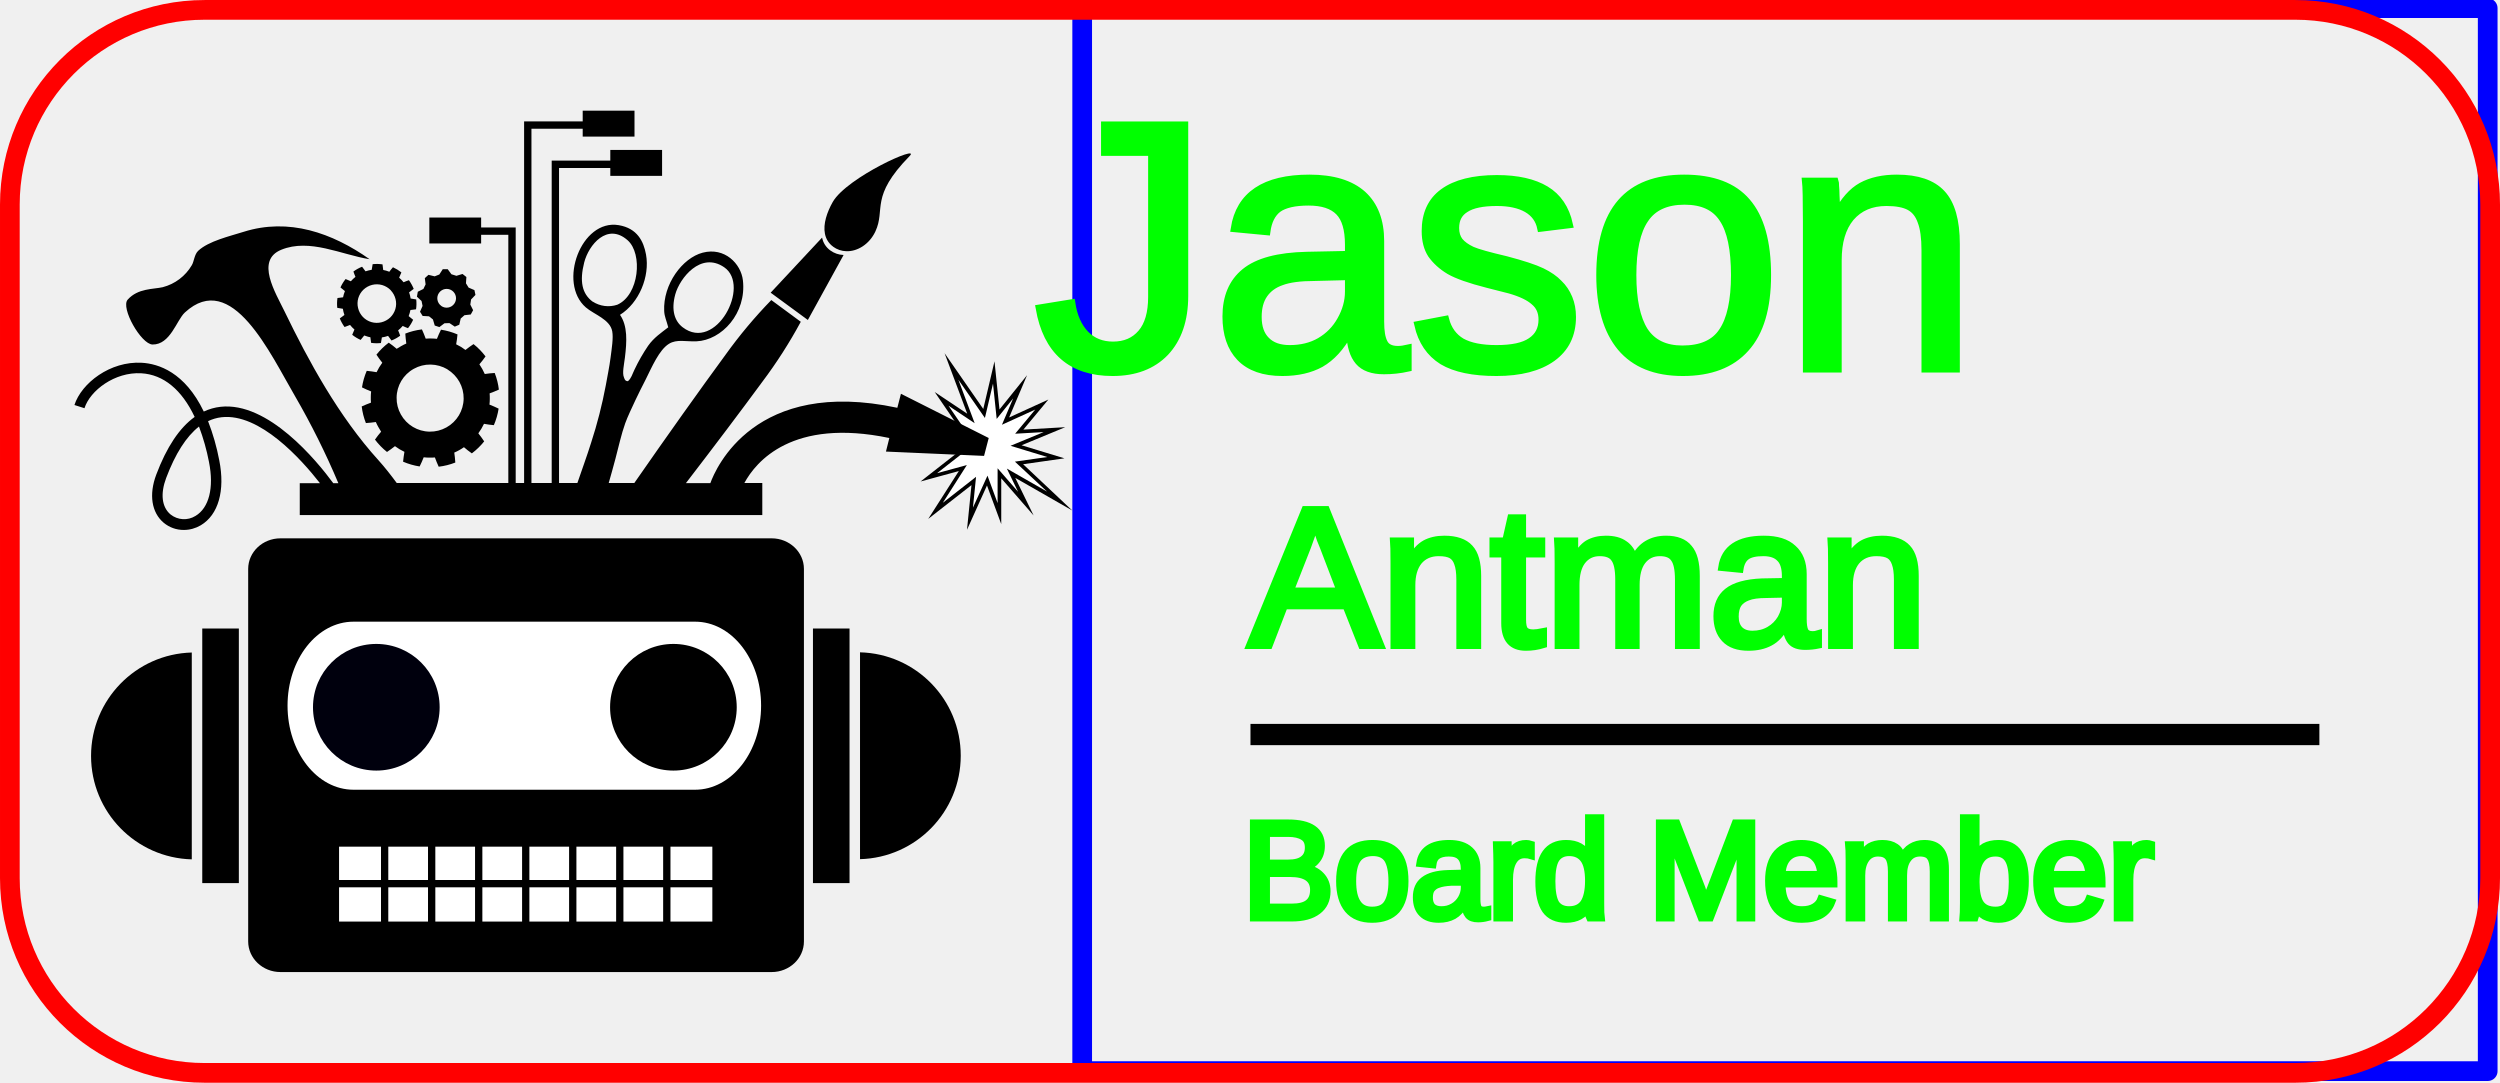
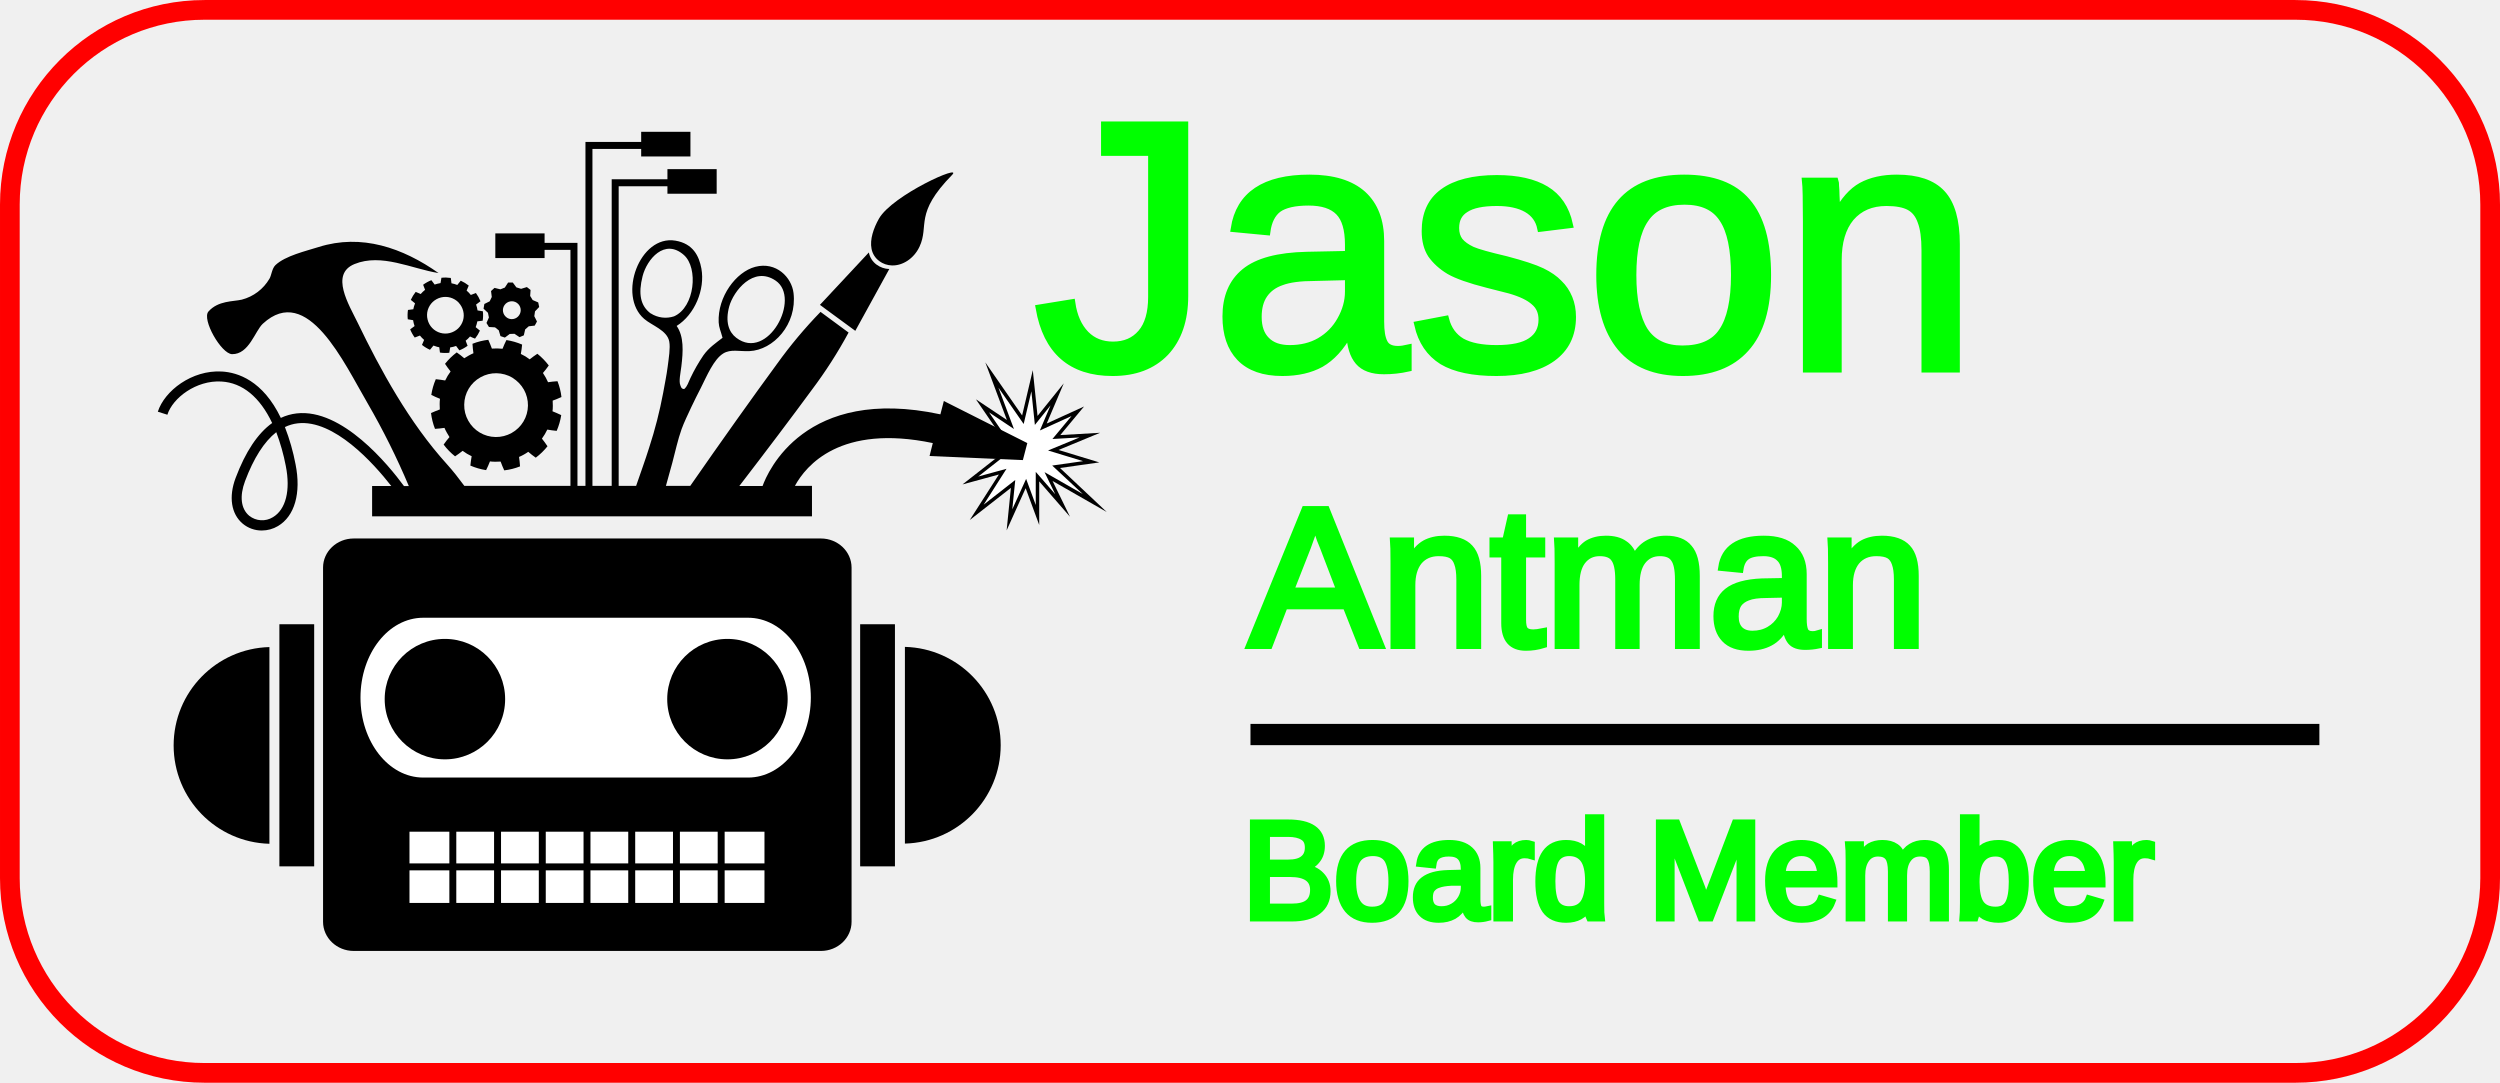
<svg xmlns="http://www.w3.org/2000/svg" width="3.528in" height="1.528in" viewBox="0 0 89.606 38.806" version="1.1" id="svg1" xml:space="preserve">
  <defs id="defs1">
    <style id="style1562">.cls-1{fill:#0087a9;}.cls-2{fill:#fff;}.cls-3,.cls-4{fill:#b8d659;}.cls-3{fill-rule:evenodd;}</style>
+     <style id="style1562-3">.cls-1{fill:#000;}.cls-2{fill:#fff;}.cls-3,.cls-4{fill:#000;}.cls-3{fill-rule:evenodd;}</style>
  </defs>
  <g id="layer1" transform="translate(-24.87586,-24.51234)">
-     <rect style="display:inline;opacity:0.999;fill:none;fill-rule:evenodd;stroke:#0000ff;stroke-width:0.706;stroke-linecap:round;stroke-linejoin:round;stroke-dasharray:none;stroke-opacity:1" id="rect2" width="50.377" height="38.1" x="63.664" y="24.803" ry="0" />
+     <rect style="display:none;opacity:0.999;fill:none;fill-rule:evenodd;stroke:#0000ff;stroke-width:0.706;stroke-linecap:round;stroke-linejoin:round;stroke-dasharray:none;stroke-opacity:1" id="rect2" width="50.377" height="38.1" x="63.664" y="24.803" ry="0" />
    <rect style="opacity:0.999;fill:none;fill-rule:evenodd;stroke:#ff0000;stroke-width:0.706;stroke-linecap:round;stroke-linejoin:round;stroke-dasharray:none;stroke-opacity:1" id="rect1" width="88.9" height="38.1" x="25.229" y="24.865" ry="6.98" />
-     <g id="g1" transform="matrix(0.1004754,0,0,0.1004754,27.5438,28.47859)">
+     <text xml:space="preserve" style="font-size:10.583px;line-height:0;font-family:'Liberation Sans';-inkscape-font-specification:'Liberation Sans';text-align:center;text-decoration:none;text-decoration-line:none;text-decoration-color:#000000;letter-spacing:0px;word-spacing:0px;text-anchor:middle;fill:#00ff00;stroke:#00ff00;stroke-width:0.265px;stroke-linecap:butt;stroke-linejoin:miter;stroke-opacity:1;stop-color:#000000;fill-opacity:1" x="89.165" y="37.731" id="text1">
+       <tspan id="tspan1" style="font-size:12.7px;line-height:125%;text-align:center;text-anchor:middle;stroke-width:0.265px;fill:#00ff00;fill-opacity:1;stroke:#00ff00;stroke-opacity:1" x="89.165" y="37.731">Jason</tspan>
+       <tspan style="font-size:7.056px;line-height:100%;text-align:center;text-anchor:middle;stroke-width:0.265px;fill:#00ff00;fill-opacity:1;stroke:#00ff00;stroke-opacity:1" x="89.165" y="47.64" id="tspan2">Antman</tspan>
+     </text>
+     <text xml:space="preserve" style="font-size:4.939px;line-height:0;font-family:'Liberation Sans';-inkscape-font-specification:'Liberation Sans';text-align:center;text-decoration:none;text-decoration-line:none;text-decoration-color:#000000;letter-spacing:0px;word-spacing:0px;text-anchor:middle;fill:#00ff00;stroke:#00ff00;stroke-width:0.265px;stroke-linecap:butt;stroke-linejoin:miter;stroke-opacity:1;stop-color:#000000;fill-opacity:1" x="89.165" y="57.406" id="text1-8">
+       <tspan style="font-size:4.939px;line-height:100%;text-align:center;text-anchor:middle;stroke-width:0.265px;fill:#00ff00;fill-opacity:1;stroke:#00ff00;stroke-opacity:1" x="89.165" y="57.406" id="tspan2-2">Board Member</tspan>
+     </text>
+     <path style="fill:none;fill-rule:evenodd;stroke:#000000;stroke-width:0.762;stroke-linecap:butt;stroke-linejoin:miter;stroke-opacity:1;stroke-dasharray:none" d="M 69.696,50.838 H 108.008" id="path3" />
+     <g id="g1" transform="matrix(0.0955515,0,0,0.0955515,30.53266,29.23506)">
      <rect class="cls-1" x="45.6" y="184.72" width="13.05" height="90.82" id="rect1592" style="fill:#000000;fill-opacity:1" />
      <path class="cls-1" d="M 248.73,152.55 H 73.49 c -6.36,0 -11.51,4.89 -11.51,10.91 v 132.89 c 0,6 5.15,10.92 11.51,10.92 h 175.24 c 6.35,0 11.5,-4.89 11.5,-10.92 V 163.46 c 0,-6 -5.15,-10.91 -11.5,-10.91" id="path1594" style="fill:#000000;fill-opacity:1" />
      <path class="cls-2" d="m 244.95,212.23 c 0,16.54 -10.54,30 -23.54,30 H 99.56 c -13,0 -23.54,-13.42 -23.54,-30 0,-16.58 10.54,-29.95 23.54,-29.95 h 121.85 c 13,0 23.54,13.41 23.54,29.95" id="path1596" />
-       <path class="cls-3" d="m 130.28,212.81 a 22.59,22.59 0 1 1 -22.58,-22.59 22.59,22.59 0 0 1 22.58,22.59" id="path1598" style="fill:#00000d;fill-opacity:1" />
+       <path class="cls-3" d="m 130.28,212.81 a 22.59,22.59 0 1 1 -22.58,-22.59 22.59,22.59 0 0 1 22.58,22.59" id="path1598" style="fill:#000000;fill-opacity:1" />
      <path class="cls-3" d="m 236.26,212.81 a 22.59,22.59 0 1 1 -22.58,-22.59 22.59,22.59 0 0 1 22.58,22.59" id="path1600" style="fill:#000000;fill-opacity:1" />
      <rect class="cls-2" x="128.74" y="277.04" width="14.17" height="12.22" id="rect1602" />
      <rect class="cls-2" x="111.96" y="262.54" width="14.17" height="11.89" id="rect1604" />
      <rect class="cls-2" x="111.96" y="277.04" width="14.17" height="12.22" id="rect1606" />
      <rect class="cls-2" x="128.74" y="262.54" width="14.17" height="11.89" id="rect1608" />
      <rect class="cls-2" x="179.07" y="262.54" width="14.17" height="11.89" id="rect1610" />
      <rect class="cls-2" x="212.62" y="262.54" width="14.94" height="11.89" id="rect1612" />
      <rect class="cls-2" x="162.29" y="262.54" width="14.17" height="11.89" id="rect1614" />
      <rect class="cls-2" x="145.52" y="262.54" width="14.17" height="11.89" id="rect1616" />
      <rect class="cls-2" x="179.07" y="277.04" width="14.17" height="12.22" id="rect1618" />
      <rect class="cls-2" x="94.4" y="277.04" width="14.96" height="12.22" id="rect1620" />
      <rect class="cls-2" x="212.62" y="277.04" width="14.94" height="12.22" id="rect1622" />
      <rect class="cls-2" x="94.4" y="262.54" width="14.96" height="11.89" id="rect1624" />
      <rect class="cls-2" x="145.52" y="277.04" width="14.17" height="12.22" id="rect1626" />
      <rect class="cls-2" x="195.84" y="262.54" width="14.17" height="11.89" id="rect1628" />
      <rect class="cls-2" x="162.29" y="277.04" width="14.17" height="12.22" id="rect1630" />
      <rect class="cls-2" x="195.84" y="277.04" width="14.17" height="12.22" id="rect1632" />
      <path class="cls-4" d="m 5.93,230.18 a 36.91,36.91 0 0 0 35.93,36.89 v -73.79 a 36.92,36.92 0 0 0 -35.93,36.9" id="path1634" style="fill:#000000;fill-opacity:1" />
      <rect class="cls-1" x="263.45" y="184.72" width="13.05" height="90.82" id="rect1636" style="fill:#000000;fill-opacity:1" />
      <path class="cls-4" d="M 316.17,230.1 A 36.9,36.9 0 0 0 280.24,193.21 V 267 a 36.92,36.92 0 0 0 35.93,-36.9" id="path1638" style="fill:#000000;fill-opacity:1" />
      <path class="cls-4" d="m 111.49,121.73 a 24.09,24.09 0 0 1 -4.28,-4.4 c 0.67,-1 1.43,-1.92 2.19,-2.82 a 19.49,19.49 0 0 1 -1,-1.68 17.14,17.14 0 0 1 -0.88,-1.77 c -1.16,0.17 -2.35,0.29 -3.55,0.37 a 23.78,23.78 0 0 1 -1.49,-5.93 q 1.65,-0.75 3.3,-1.35 a 18.71,18.71 0 0 1 -0.06,-2 16.28,16.28 0 0 1 0.12,-2 c -1.1,-0.44 -2.21,-0.92 -3.26,-1.45 a 24.15,24.15 0 0 1 1.69,-5.9 c 1.19,0.12 2.34,0.27 3.52,0.48 l 0.93,-1.74 1.1,-1.64 c -0.76,-0.94 -1.43,-1.88 -2.09,-2.87 a 24,24 0 0 1 4.39,-4.28 c 1,0.67 1.92,1.42 2.83,2.19 a 17.91,17.91 0 0 1 1.67,-1 16.19,16.19 0 0 1 1.77,-0.88 c -0.17,-1.16 -0.29,-2.35 -0.36,-3.55 a 23.78,23.78 0 0 1 5.93,-1.49 c 0.5,1.09 0.95,2.2 1.35,3.3 a 18.44,18.44 0 0 1 2,-0.06 18.78,18.78 0 0 1 2,0.12 c 0.43,-1.1 0.92,-2.21 1.45,-3.26 a 24.2,24.2 0 0 1 5.89,1.69 c -0.11,1.19 -0.26,2.34 -0.48,3.52 l 1.74,0.93 1.58,1.09 c 0.94,-0.75 1.88,-1.43 2.88,-2.09 a 24.71,24.71 0 0 1 4.28,4.39 c -0.68,1 -1.43,1.92 -2.19,2.82 a 21.95,21.95 0 0 1 1.92,3.46 c 1.16,-0.18 2.34,-0.3 3.54,-0.37 a 23.78,23.78 0 0 1 1.49,5.93 q -1.64,0.75 -3.3,1.35 a 18.44,18.44 0 0 1 0.06,2 16.44,16.44 0 0 1 -0.12,2 c 1.1,0.43 2.22,0.92 3.27,1.44 a 24.62,24.62 0 0 1 -1.7,5.9 c -1.19,-0.11 -2.34,-0.26 -3.52,-0.48 l -0.93,1.74 -1.09,1.65 c 0.75,0.93 1.42,1.87 2.09,2.87 a 24.43,24.43 0 0 1 -4.4,4.28 c -1,-0.68 -1.92,-1.43 -2.82,-2.2 a 17.4,17.4 0 0 1 -1.68,1.05 17.06,17.06 0 0 1 -1.77,0.87 c 0.17,1.17 0.29,2.35 0.37,3.55 a 23.78,23.78 0 0 1 -5.93,1.49 q -0.75,-1.63 -1.35,-3.3 a 18.63,18.63 0 0 1 -2,0.06 16.28,16.28 0 0 1 -2,-0.12 c -0.43,1.1 -0.92,2.22 -1.45,3.27 a 24.62,24.62 0 0 1 -5.9,-1.7 c 0.12,-1.19 0.27,-2.34 0.48,-3.52 l -1.74,-0.92 -1.64,-1.1 c -0.94,0.75 -1.87,1.42 -2.87,2.09 m 21.58,-29.51 a 12.25,12.25 0 0 0 -6,-1.69 11.83,11.83 0 0 0 -6,1.52 11.85,11.85 0 0 0 -6.12,10.27 11.74,11.74 0 0 0 1.51,6 11.9,11.9 0 0 0 10.26,6.14 11.94,11.94 0 0 0 6,-1.51 11.9,11.9 0 0 0 6.14,-10.26 12,12 0 0 0 -1.51,-6 12.23,12.23 0 0 0 -4.3,-4.45" id="path1640" style="fill:#000000;fill-opacity:1" />
      <path class="cls-4" d="M 96.38,77.19 A 14,14 0 0 1 94.66,74.1 c 0.52,-0.43 1.09,-0.84 1.65,-1.23 a 10.51,10.51 0 0 1 -0.33,-1.09 c -0.07,-0.37 -0.18,-0.74 -0.22,-1.12 -0.67,-0.08 -1.34,-0.19 -2,-0.33 a 13.75,13.75 0 0 1 0.07,-3.51 c 0.68,-0.11 1.36,-0.2 2,-0.25 a 10.56,10.56 0 0 1 0.27,-1.11 9.6,9.6 0 0 1 0.39,-1.11 C 95.95,63.94 95.4,63.5 94.9,63.05 a 14.06,14.06 0 0 1 1.83,-3 c 0.65,0.25 1.26,0.5 1.88,0.8 l 0.78,-0.83 0.86,-0.74 c -0.28,-0.63 -0.51,-1.26 -0.73,-1.91 a 13.91,13.91 0 0 1 3.09,-1.71 c 0.43,0.52 0.85,1.08 1.23,1.64 a 10.45,10.45 0 0 1 1.09,-0.32 10.59,10.59 0 0 1 1.12,-0.23 c 0.08,-0.67 0.19,-1.34 0.33,-2 a 13.83,13.83 0 0 1 3.52,0.07 c 0.11,0.68 0.19,1.36 0.25,2 a 8.76,8.76 0 0 1 1.1,0.26 8.6,8.6 0 0 1 1.08,0.37 19.75,19.75 0 0 1 1.3,-1.6 14.67,14.67 0 0 1 3,1.83 c -0.24,0.65 -0.5,1.26 -0.8,1.88 l 0.83,0.78 0.75,0.86 c 0.63,-0.28 1.25,-0.51 1.91,-0.73 a 14.32,14.32 0 0 1 1.71,3.09 c -0.52,0.43 -1.09,0.85 -1.65,1.24 a 8.07,8.07 0 0 1 0.33,1.09 10.37,10.37 0 0 1 0.22,1.11 c 0.67,0.08 1.34,0.19 2,0.33 a 13.39,13.39 0 0 1 -0.07,3.52 c -0.68,0.11 -1.36,0.19 -2,0.25 a 9.81,9.81 0 0 1 -0.27,1.1 10.52,10.52 0 0 1 -0.36,1.08 c 0.54,0.41 1.09,0.85 1.59,1.3 a 14,14 0 0 1 -1.83,3 18.29,18.29 0 0 1 -1.88,-0.8 l -0.78,0.83 -0.86,0.75 c 0.28,0.63 0.51,1.25 0.73,1.91 a 13.91,13.91 0 0 1 -3.09,1.71 c -0.43,-0.52 -0.85,-1.09 -1.23,-1.65 a 8.53,8.53 0 0 1 -1.09,0.33 10.55,10.55 0 0 1 -1.12,0.22 c -0.08,0.67 -0.19,1.35 -0.33,2 a 13.3,13.3 0 0 1 -3.51,-0.07 c -0.12,-0.68 -0.2,-1.36 -0.26,-2 -0.37,0 -0.73,-0.18 -1.1,-0.26 a 10.58,10.58 0 0 1 -1.08,-0.37 19.6,19.6 0 0 1 -1.3,1.59 13.84,13.84 0 0 1 -3,-1.83 c 0.24,-0.64 0.5,-1.26 0.8,-1.88 l -0.83,-0.78 -0.74,-0.85 c -0.64,0.27 -1.26,0.5 -1.91,0.72 m 16.43,-13.11 a 7.06,7.06 0 0 0 -3.05,-1.84 6.87,6.87 0 0 0 -3.57,-0.07 7,7 0 0 0 -3.13,1.72 6.93,6.93 0 0 0 -1.83,3 6.76,6.76 0 0 0 -0.07,3.57 6.83,6.83 0 0 0 4.77,5 6.82,6.82 0 0 0 3.56,0.06 7.09,7.09 0 0 0 3.13,-1.71 7,7 0 0 0 1.83,-3 6.76,6.76 0 0 0 0.07,-3.57 7,7 0 0 0 -1.71,-3.12" id="path1642" style="fill:#000000;fill-opacity:1" />
-       <polygon class="cls-2" points="348.67,131.95 342.49,145.56 343.85,132.08 330.23,142.72 339.95,127.46 327.83,130.77 339.52,121.62 324.58,118.35 337.46,117.98 326.88,111.18 339.41,113.13 332.37,102.79 342.83,109.77 335.88,91.23 347.51,108 350.97,93.38 352.52,108.28 360.38,98.47 355.19,110.72 368.15,104.81 360.12,114.48 372.67,113.76 358.94,119.44 373.15,123.78 359.99,125.65 374.44,139.26 357.11,129.33 362.4,140.18 352.98,129.35 353.03,143.74 " id="polygon1644" transform="translate(-23.03)" />
+       <polygon class="cls-2" points="342.49,145.56 343.85,132.08 330.23,142.72 339.95,127.46 327.83,130.77 339.52,121.62 324.58,118.35 337.46,117.98 326.88,111.18 339.41,113.13 332.37,102.79 342.83,109.77 335.88,91.23 347.51,108 350.97,93.38 352.52,108.28 360.38,98.47 355.19,110.72 368.15,104.81 360.12,114.48 372.67,113.76 358.94,119.44 373.15,123.78 359.99,125.65 374.44,139.26 357.11,129.33 362.4,140.18 352.98,129.35 353.03,143.74 348.67,131.95 " id="polygon1644" transform="translate(-23.03)" />
      <path class="cls-4" d="m 318.4,149.5 1.6,-15.94 -15.43,12.06 10.92,-17.07 -13.64,3.72 13.16,-10.3 -18.82,-4.12 16.12,-0.47 -11.41,-7.33 14.11,2.19 -8.13,-11.89 11.61,7.74 -8.09,-21.59 13.81,19.9 4,-17 1.78,17.18 9.84,-12.23 -6.4,15.08 14,-6.39 -8.91,10.72 14.93,-0.86 -15.58,6.45 15.29,4.66 -14.74,2.1 17.52,16.5 -20.32,-11.63 6.55,13.42 -11.55,-13.27 v 16.35 l -5.09,-13.79 z m 3.23,-18.89 -1.11,11 5.19,-11.42 3.61,9.8 v -12.43 l 7.3,8.38 -4,-8.27 14.35,8.21 -11.48,-10.69 11.57,-1.65 -13.13,-4 11.82,-4.89 -10.17,0.58 7.16,-8.61 -11.87,5.41 4,-9.41 -5.88,7.33 -1.31,-12.6 -2.89,12.26 -9.46,-13.63 5.81,15.5 -9.34,-6.24 6,8.79 -10.96,-1.68 9.74,6.26 -9.63,0.28 11,2.42 -10.21,8 10.61,-2.9 -8.57,13.46 z" id="path1646" style="fill:#000000;fill-opacity:1" />
      <path class="cls-4" d="m 141.49,67.35 1.56,-1.64 -0.36,-1.71 -2.08,-0.89 -0.94,-1.53 0.15,-2.25 -1.38,-1.09 -2.17,0.66 -1.78,-0.55 -1.34,-1.82 h -1.75 l -1.23,1.9 -1.67,0.66 -2.2,-0.54 -1.31,1.17 0.28,2.24 -0.78,1.62 -2,1 -0.31,1.77 1.65,1.54 0.36,1.76 -0.91,2.07 0.93,1.5 2.28,0.13 1.4,1.12 0.64,2.17 1.66,0.55 1.81,-1.36 1.79,-0.06 1.89,1.26 1.61,-0.68 0.5,-2.21 1.35,-1.19 2.24,-0.25 0.84,-1.54 -1,-2 z m -10.61,2.3 a 3.34,3.34 0 1 1 4.65,-0.84 3.33,3.33 0 0 1 -4.69,0.84 z" id="path1648" style="fill:#000000;fill-opacity:1" />
      <path class="cls-4" d="m 294.84,100.98 -1.29,5 c -50.9,-10.88 -64.81,21.65 -66.7,26.88 h -8.72 c 10.17,-13.22 19.69,-25.85 27.26,-36.15 A 170.4,170.4 0 0 0 259.11,75.3 l -10.52,-7.75 a 171.41,171.41 0 0 0 -16.31,19.49 c -9.2,12.54 -20.8,28.85 -32.56,45.78 h -9.13 c 0.83,-2.89 1.64,-5.79 2.4,-8.67 1.12,-4.21 2.09,-8.74 3.48,-12.62 0.85,-2.38 2.42,-5.63 3.66,-8.3 1.16,-2.51 2.29,-4.63 3.59,-7.23 2.29,-4.58 4.84,-10.66 8.36,-12.84 2.8,-1.74 6.1,-0.73 9.81,-0.89 9,-0.38 17.94,-10 16.57,-21.79 -0.69,-5.88 -6.5,-11.9 -14.36,-9.83 -7.23,1.9 -14.17,11.26 -13.72,20.82 0.1,2 0.79,3.27 1.45,5.8 -2.43,1.9 -5.1,3.64 -7.18,6.59 a 62.42,62.42 0 0 0 -4.82,8.42 c -0.89,1.82 -1.13,3.12 -2.38,4.21 -1.14,0 -1.23,-0.94 -1.43,-1.38 -0.67,-1.48 0.07,-4.72 0.36,-7.09 0.69,-5.67 1,-11.25 -1.76,-15.2 6.79,-4.25 10.7,-13.66 9.28,-21.51 -0.86,-4.71 -3.11,-9.36 -9.74,-10.48 -13.41,-2.26 -21.82,20.62 -11.73,29.34 2.92,2.53 8.64,4.25 9.42,8.53 0.44,2.41 -0.18,6.08 -0.59,9.34 -0.41,3.26 -1.17,6.85 -1.71,9.93 a 163.06,163.06 0 0 1 -5.23,20.45 c -1.52,4.87 -3.3,9.67 -4.91,14.4 h -6.54 V 20.43 h 18.29 v 2.81 h 18.47 V 14 h -18.47 v 3.81 h -20.91 v 115 h -7.22 V 6.43 h 18.28 v 2.81 h 18.48 V 0 h -18.48 v 3.81 h -20.9 v 129 h -3 V 41.66 H 145.08 V 38.1 H 126.6 v 9.25 h 18.48 v -3.07 h 9.7 v 88.54 h -39.8 c -2.12,-2.88 -4.29,-5.65 -6.52,-8.12 -14.23,-15.71 -24.91,-35.34 -33.5,-53.09 -3.28,-6.77 -10.44,-18.2 -1.19,-22 10.16,-4.15 21.44,1.76 31.54,3.38 -13.4,-9.45 -28.9,-14.87 -45,-9.77 -4.79,1.52 -12.48,3.28 -16.17,6.77 -1.37,1.3 -1.49,3.86 -2.26,5.11 a 16.91,16.91 0 0 1 -10.39,7.86 c -3.28,0.77 -8.84,0.32 -12.5,4.45 -2.59,2.92 4.8,15.9 8.87,16 6.36,0.08 8.58,-8.69 11.53,-11.42 16.77,-15.46 30.48,14.79 39.33,29.89 a 274.32,274.32 0 0 1 15.43,31 h -1.82 c -5.88,-8 -23.22,-29.17 -40.25,-27.25 a 19,19 0 0 0 -5.94,1.69 C 39.38,93.26 29.95,90.26 24.05,89.92 12.74,89.26 2.5,97.2 0,104.99 l 3.58,1.14 c 2,-6.32 10.83,-13 20.25,-12.46 7.94,0.45 14.46,5.86 19.06,15.57 -5.42,3.88 -10,10.76 -13.7,20.58 -2.68,7.11 -1.68,13.53 2.65,17.17 a 11.09,11.09 0 0 0 7.17,2.57 11.89,11.89 0 0 0 6.06,-1.67 c 6.28,-3.72 8.74,-12.37 6.6,-23.14 a 79.67,79.67 0 0 0 -4,-14 15,15 0 0 1 4.82,-1.4 c 13.59,-1.54 28.38,14.93 35.09,23.52 h -7.2 v 11.38 h 165 v -11.43 h -6.4 c 4.14,-7.63 17.08,-23.29 51.72,-16.06 l -1.21,4.84 35,1.54 1.66,-6.38 z M 214.34,65.5 c 1.57,-5.7 9.06,-15.38 17.43,-9.66 9.65,6.58 -3,30.48 -14.82,21.4 -2.78,-2.13 -4.18,-6 -2.61,-11.74 m -29.43,2.66 c -3.91,-2.88 -4.74,-7.39 -3.07,-14 1.61,-6.32 8.25,-14.35 15.5,-7.94 5.46,4.82 4.13,19.56 -3.7,23 a 10.21,10.21 0 0 1 -8.73,-1.1 m -136.9,57.26 c 1.82,9.14 0,16.31 -4.83,19.18 a 7.73,7.73 0 0 1 -8.91,-0.54 c -3.11,-2.61 -3.67,-7.34 -1.55,-13 q 4.9,-13 11.71,-18.35 a 77.24,77.24 0 0 1 3.58,12.69" id="path1650" style="fill:#000000;fill-opacity:1" />
      <path class="cls-4" d="m 274.38,51.47 a 8.4,8.4 0 0 1 -4.75,-1.63 7.34,7.34 0 0 1 -2.92,-4.58 l -18.35,19.66 13.27,9.74 z" id="path1652" style="fill:#000000;fill-opacity:1" />
      <path class="cls-4" d="m 270.62,48.5 a 8.38,8.38 0 0 0 4.75,1.63 c 4,0.12 8.24,-2.54 10.35,-7.05 3.73,-8 -2.1,-12.29 12.21,-26.9 4.3,-4.39 -22.44,7.57 -27.44,16.42 -2,3.55 -3.48,7.8 -2.76,11.32 a 7.32,7.32 0 0 0 2.92,4.58" id="path1654" style="fill:#000000;fill-opacity:1" />
    </g>
-     <text xml:space="preserve" style="font-size:10.583px;line-height:0;font-family:'Liberation Sans';-inkscape-font-specification:'Liberation Sans';text-align:center;text-decoration:none;text-decoration-line:none;text-decoration-color:#000000;letter-spacing:0px;word-spacing:0px;text-anchor:middle;fill:#00ff00;stroke:#00ff00;stroke-width:0.265px;stroke-linecap:butt;stroke-linejoin:miter;stroke-opacity:1;stop-color:#000000;fill-opacity:1" x="89.165" y="37.731" id="text1">
-       <tspan id="tspan1" style="font-size:12.7px;line-height:125%;text-align:center;text-anchor:middle;stroke-width:0.265px;fill:#00ff00;fill-opacity:1;stroke:#00ff00;stroke-opacity:1" x="89.165" y="37.731">Jason</tspan>
-       <tspan style="font-size:7.056px;line-height:100%;text-align:center;text-anchor:middle;stroke-width:0.265px;fill:#00ff00;fill-opacity:1;stroke:#00ff00;stroke-opacity:1" x="89.165" y="47.64" id="tspan2">Antman</tspan>
-     </text>
-     <text xml:space="preserve" style="font-size:4.939px;line-height:0;font-family:'Liberation Sans';-inkscape-font-specification:'Liberation Sans';text-align:center;text-decoration:none;text-decoration-line:none;text-decoration-color:#000000;letter-spacing:0px;word-spacing:0px;text-anchor:middle;fill:#00ff00;stroke:#00ff00;stroke-width:0.265px;stroke-linecap:butt;stroke-linejoin:miter;stroke-opacity:1;stop-color:#000000;fill-opacity:1" x="89.165" y="57.406" id="text1-8">
-       <tspan style="font-size:4.939px;line-height:100%;text-align:center;text-anchor:middle;stroke-width:0.265px;fill:#00ff00;fill-opacity:1;stroke:#00ff00;stroke-opacity:1" x="89.165" y="57.406" id="tspan2-2">Board Member</tspan>
-     </text>
-     <path style="fill:none;fill-rule:evenodd;stroke:#000000;stroke-width:0.762;stroke-linecap:butt;stroke-linejoin:miter;stroke-opacity:1;stroke-dasharray:none" d="M 69.696,50.838 H 108.008" id="path3" />
  </g>
</svg>
